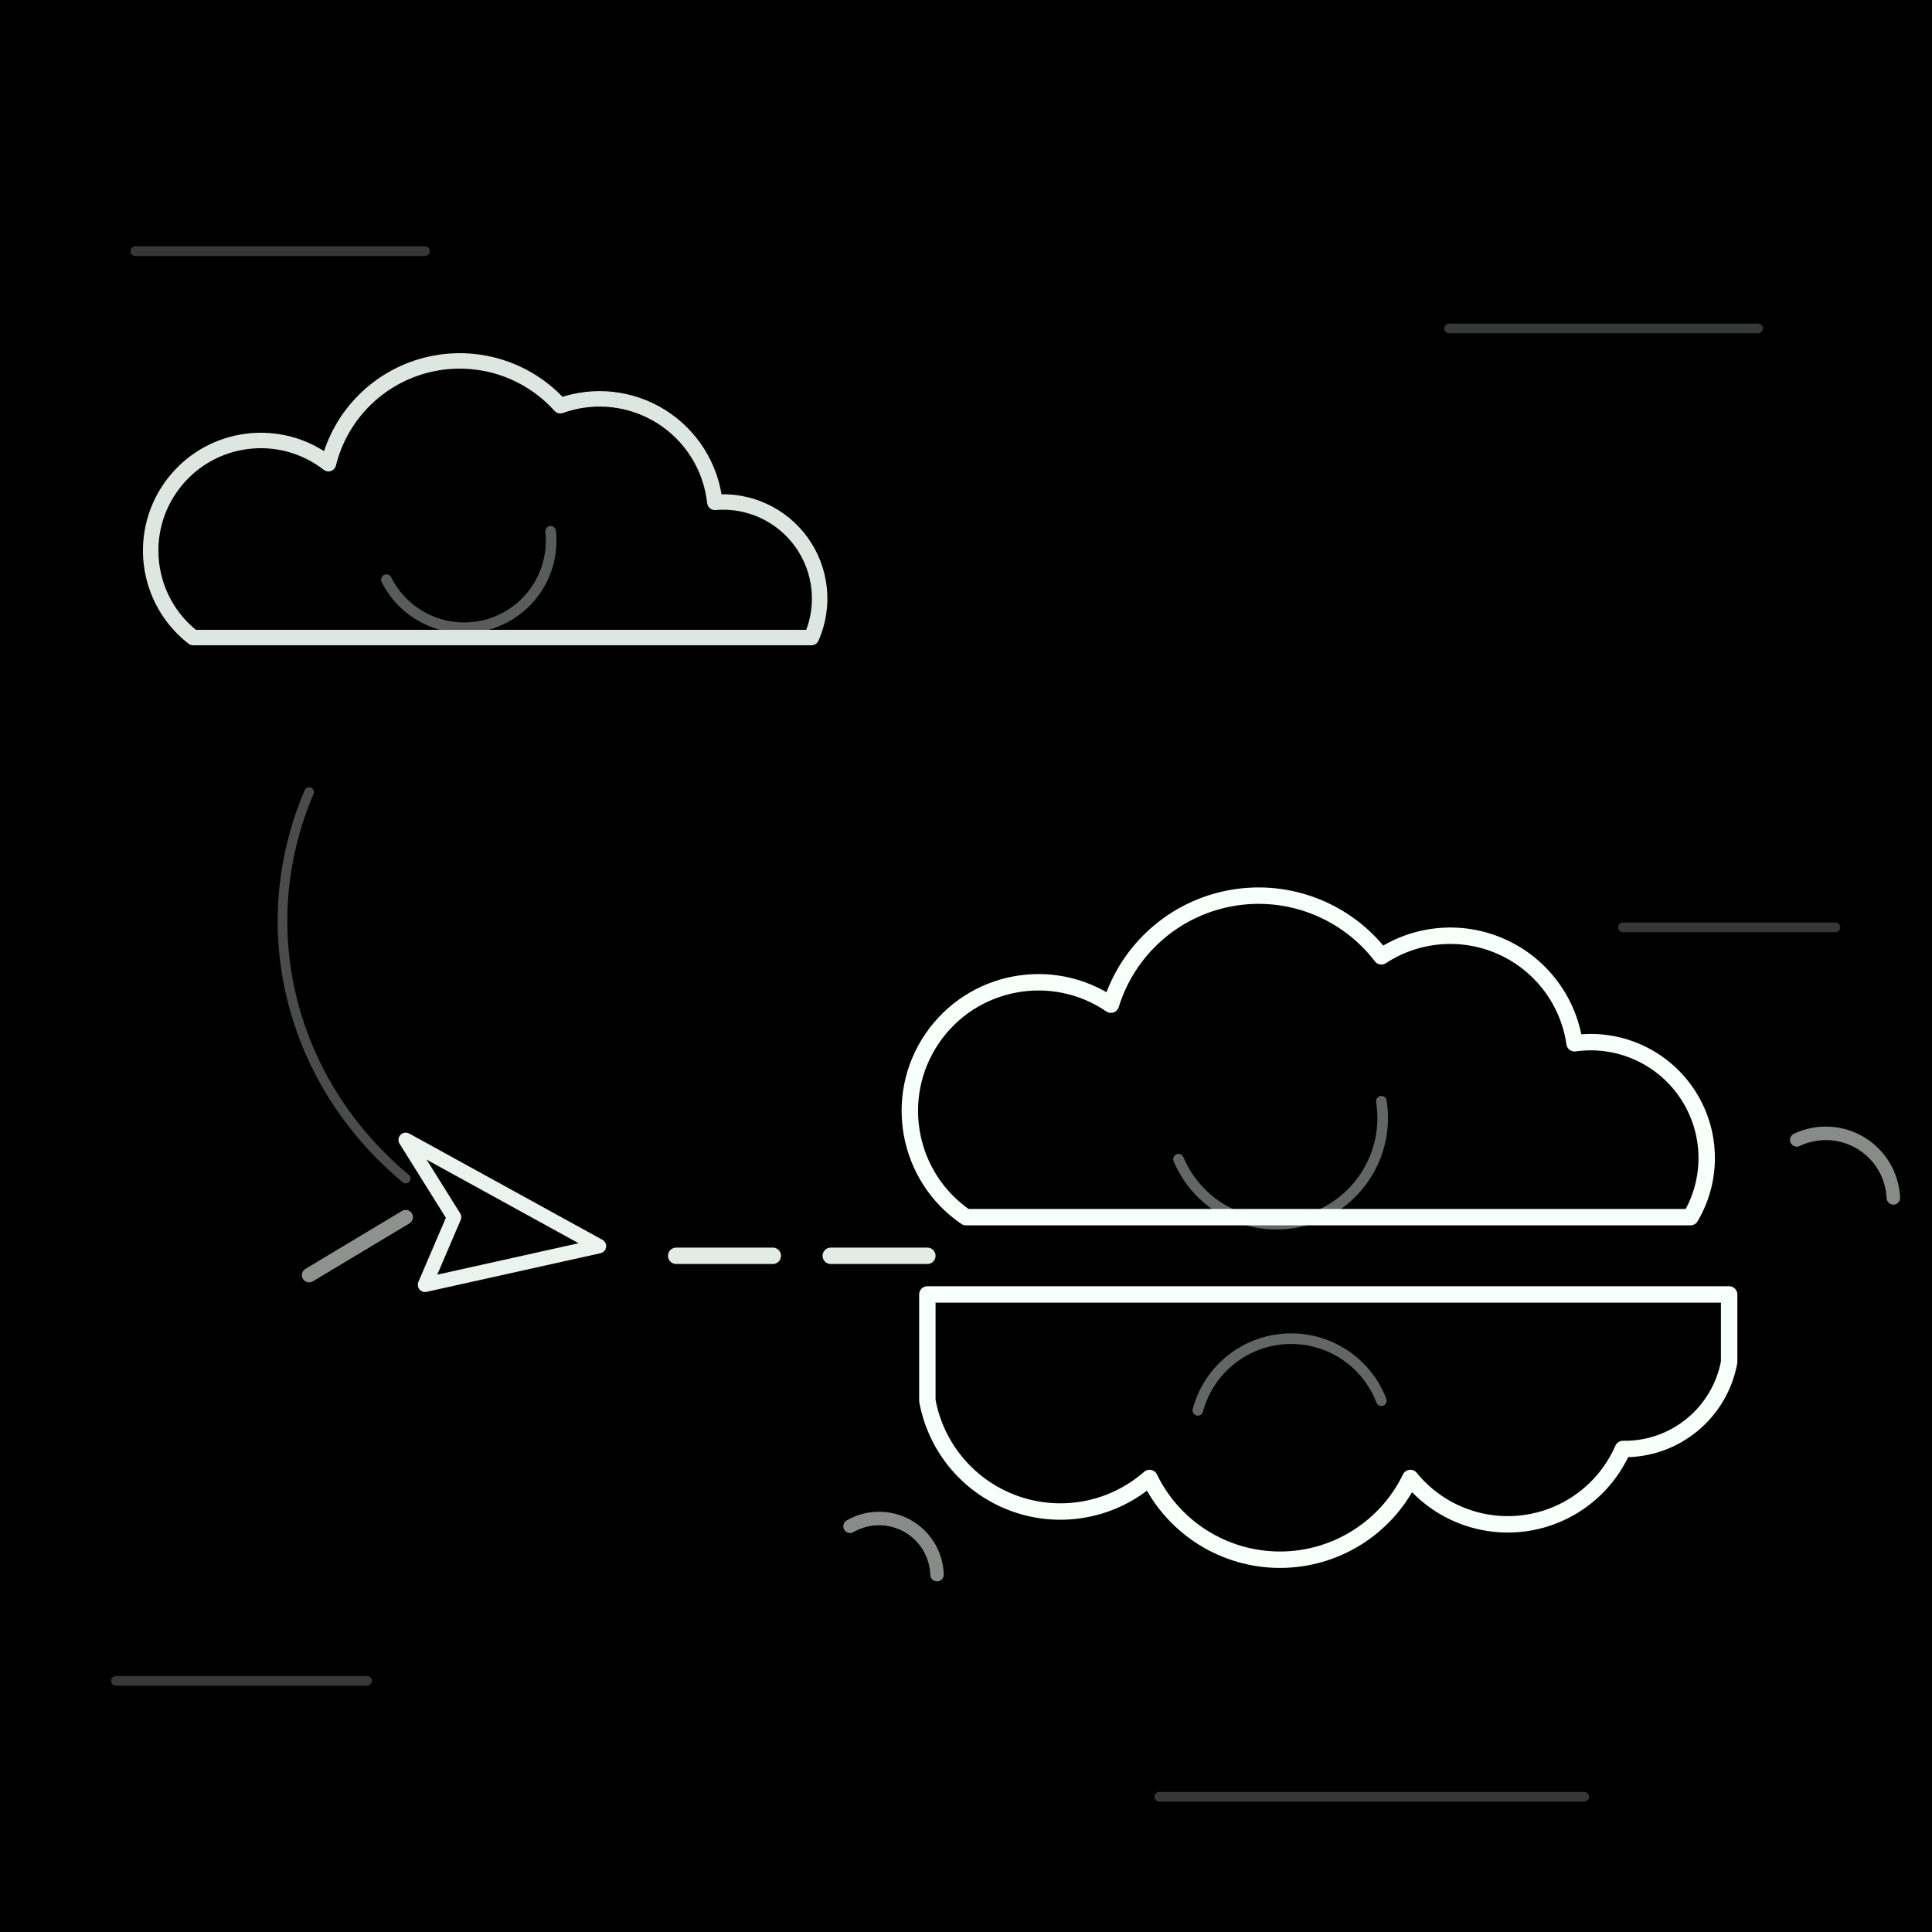
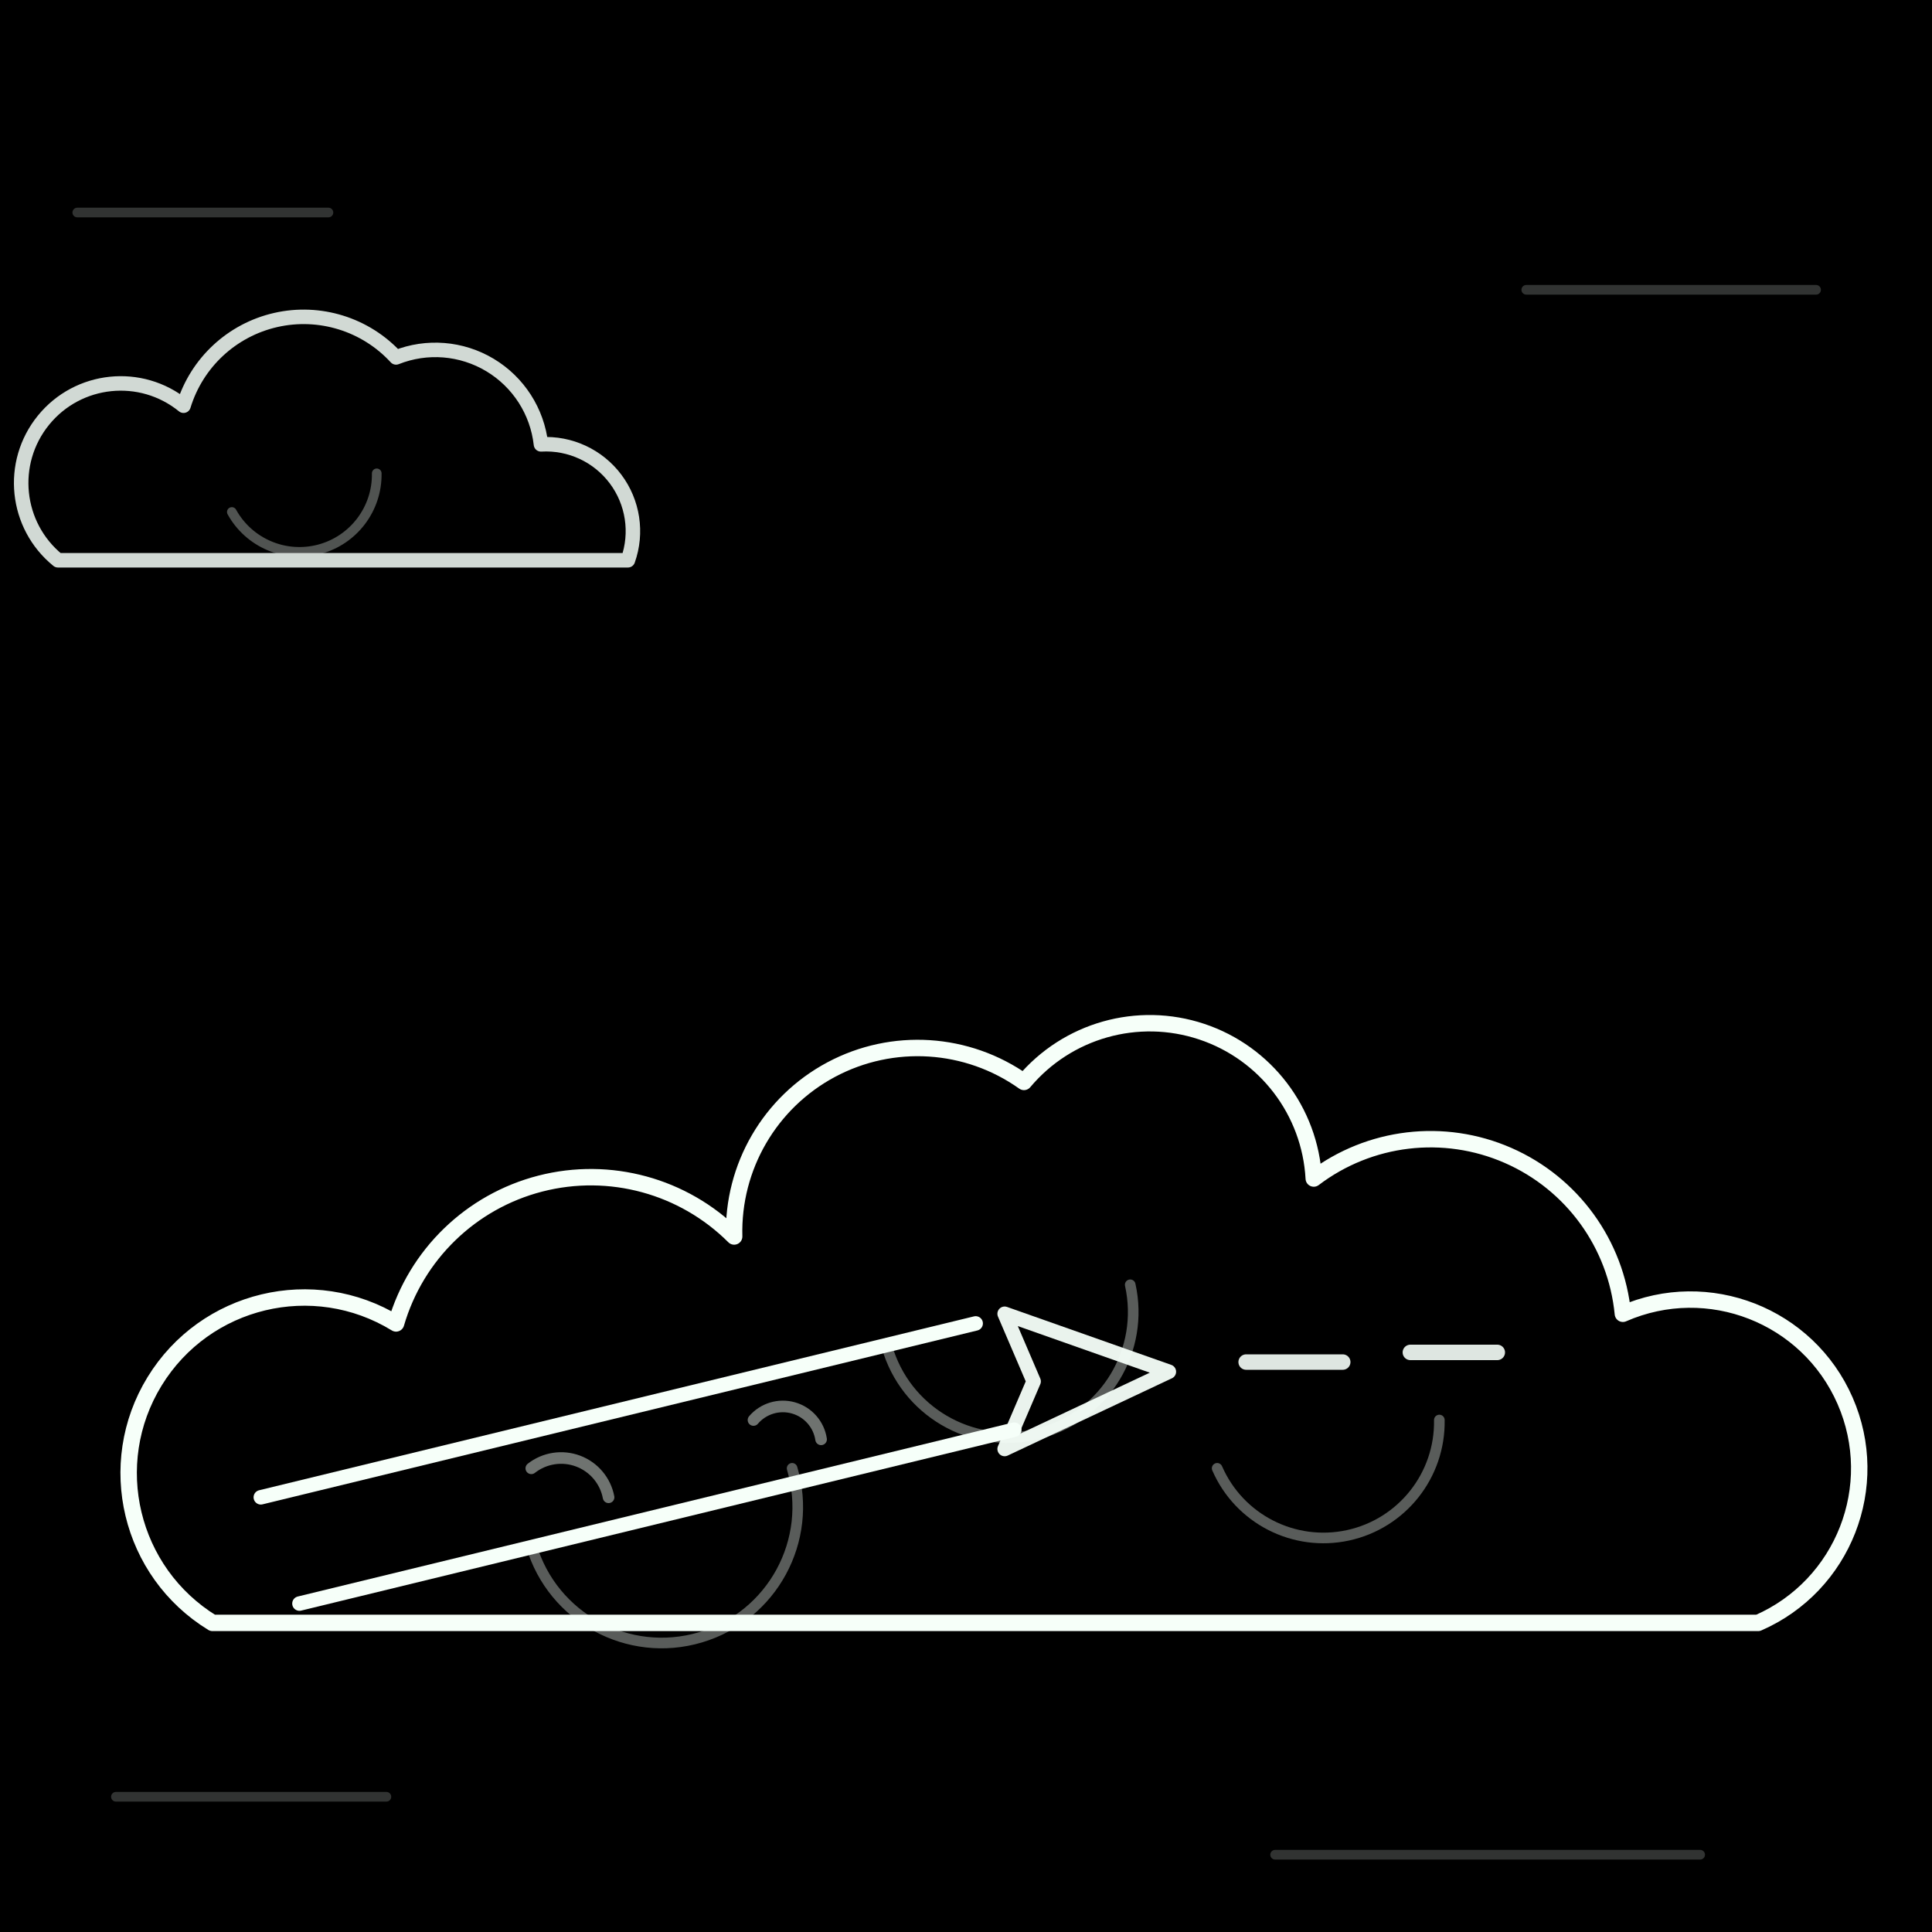
<svg xmlns="http://www.w3.org/2000/svg" viewBox="0 0 200 200">
  <rect width="200" height="200" fill="#000" />
  <g fill="none" stroke="#f6fff9" stroke-linecap="round" stroke-linejoin="round">
-     <g opacity=".22" stroke-width="1">
-       <path d="M14 26H44M150 34H182M12 174H38M120 186H164M168 96H190" />
+     <g opacity=".2" stroke-width="1">
+       <path d="M8 22H34M158 30H188M12 186H40M132 192H176" />
+     </g>
+     <g stroke-width="1.5" opacity=".85">
+       <path d="M6 58 A10 10 0 0 1 19 42 A13 13 0 0 1 41 37 A11 11 0 0 1 56 46 A9 9 0 0 1 65 58 Z" />
+       <path d="M24 53 A8 8 0 0 0 39 49" opacity=".38" stroke-width="1" />
+     </g>
+     <g stroke-width="1.7">
+       <path d="M22 168 A16 16 0 0 1 41 137 A21 21 0 0 1 76 128 A19 19 0 0 1 106 112                A17 17 0 0 1 136 122 A20 20 0 0 1 168 136 A15 15 0 0 1 182 168 Z" />
+       <path d="M55 160 A14 14 0 0 0 82 152" opacity=".36" stroke-width="1.1" />
+       <path d="M92 140 A13 13 0 0 0 117 133" opacity=".36" stroke-width="1.1" />
+       <path d="M126 152 A12 12 0 0 0 149 147" opacity=".36" stroke-width="1.1" />
+     </g>
+     <g stroke-width="1.5">
+       <path d="M27 155 L101 137" />
+       <path d="M31 166 L105 148" />
+     </g>
+     <g stroke-width="1.5" opacity=".95">
+       <path d="M104 136 L121 142 L104 150 L107 143 Z" />
    </g>
    <g stroke-width="1.6" opacity=".9">
-       <path d="M20 66 A11 11 0 0 1 34 48 A14 14 0 0 1 58 42 A12 12 0 0 1 74 52 A10 10 0 0 1 84 66 Z" />
-       <path d="M40 60 A9 9 0 0 0 57 55" opacity=".4" stroke-width="1.1" />
+       <path d="M129 141 H139M146 140 H155" />
    </g>
-     <g stroke-width="1.7">
-       <path d="M100 126 A13 13 0 0 1 115 104 A16 16 0 0 1 143 99 A13 13 0 0 1 163 108 A12 12 0 0 1 175 126 Z" />
-       <path d="M96 145 A14 14 0 0 0 119 153 A15 15 0 0 0 146 153 A13 13 0 0 0 168 150 A11 11 0 0 0 179 141 L179 134 L96 134 Z" />
-       <path d="M122 120 A11 11 0 0 0 143 114" opacity=".4" stroke-width="1.1" />
-       <path d="M124 146 A10 10 0 0 1 143 145" opacity=".4" stroke-width="1.1" />
-     </g>
-     <g stroke-width="1.4" opacity=".55">
-       <path d="M186 118 A7 7 0 0 1 196 124" />
-       <path d="M88 158 A6 6 0 0 1 97 163" />
-     </g>
-     <g stroke-width="1.5" opacity=".95">
-       <path d="M42 118 L62 129 L44 133 L47 126 Z" />
-       <path d="M42 126 L32 132" opacity=".6" />
-     </g>
-     <path d="M42 122 C30 112 26 96 32 82" stroke-width="1" opacity=".3" />
-     <g stroke-width="1.7" opacity=".92">
-       <path d="M70 130 H80M86 130 H96" />
+     <g stroke-width="1.2" opacity=".45">
+       <path d="M55 152 A5 5 0 0 1 63 155" />
+       <path d="M78 147 A4 4 0 0 1 85 149" />
    </g>
  </g>
</svg>
